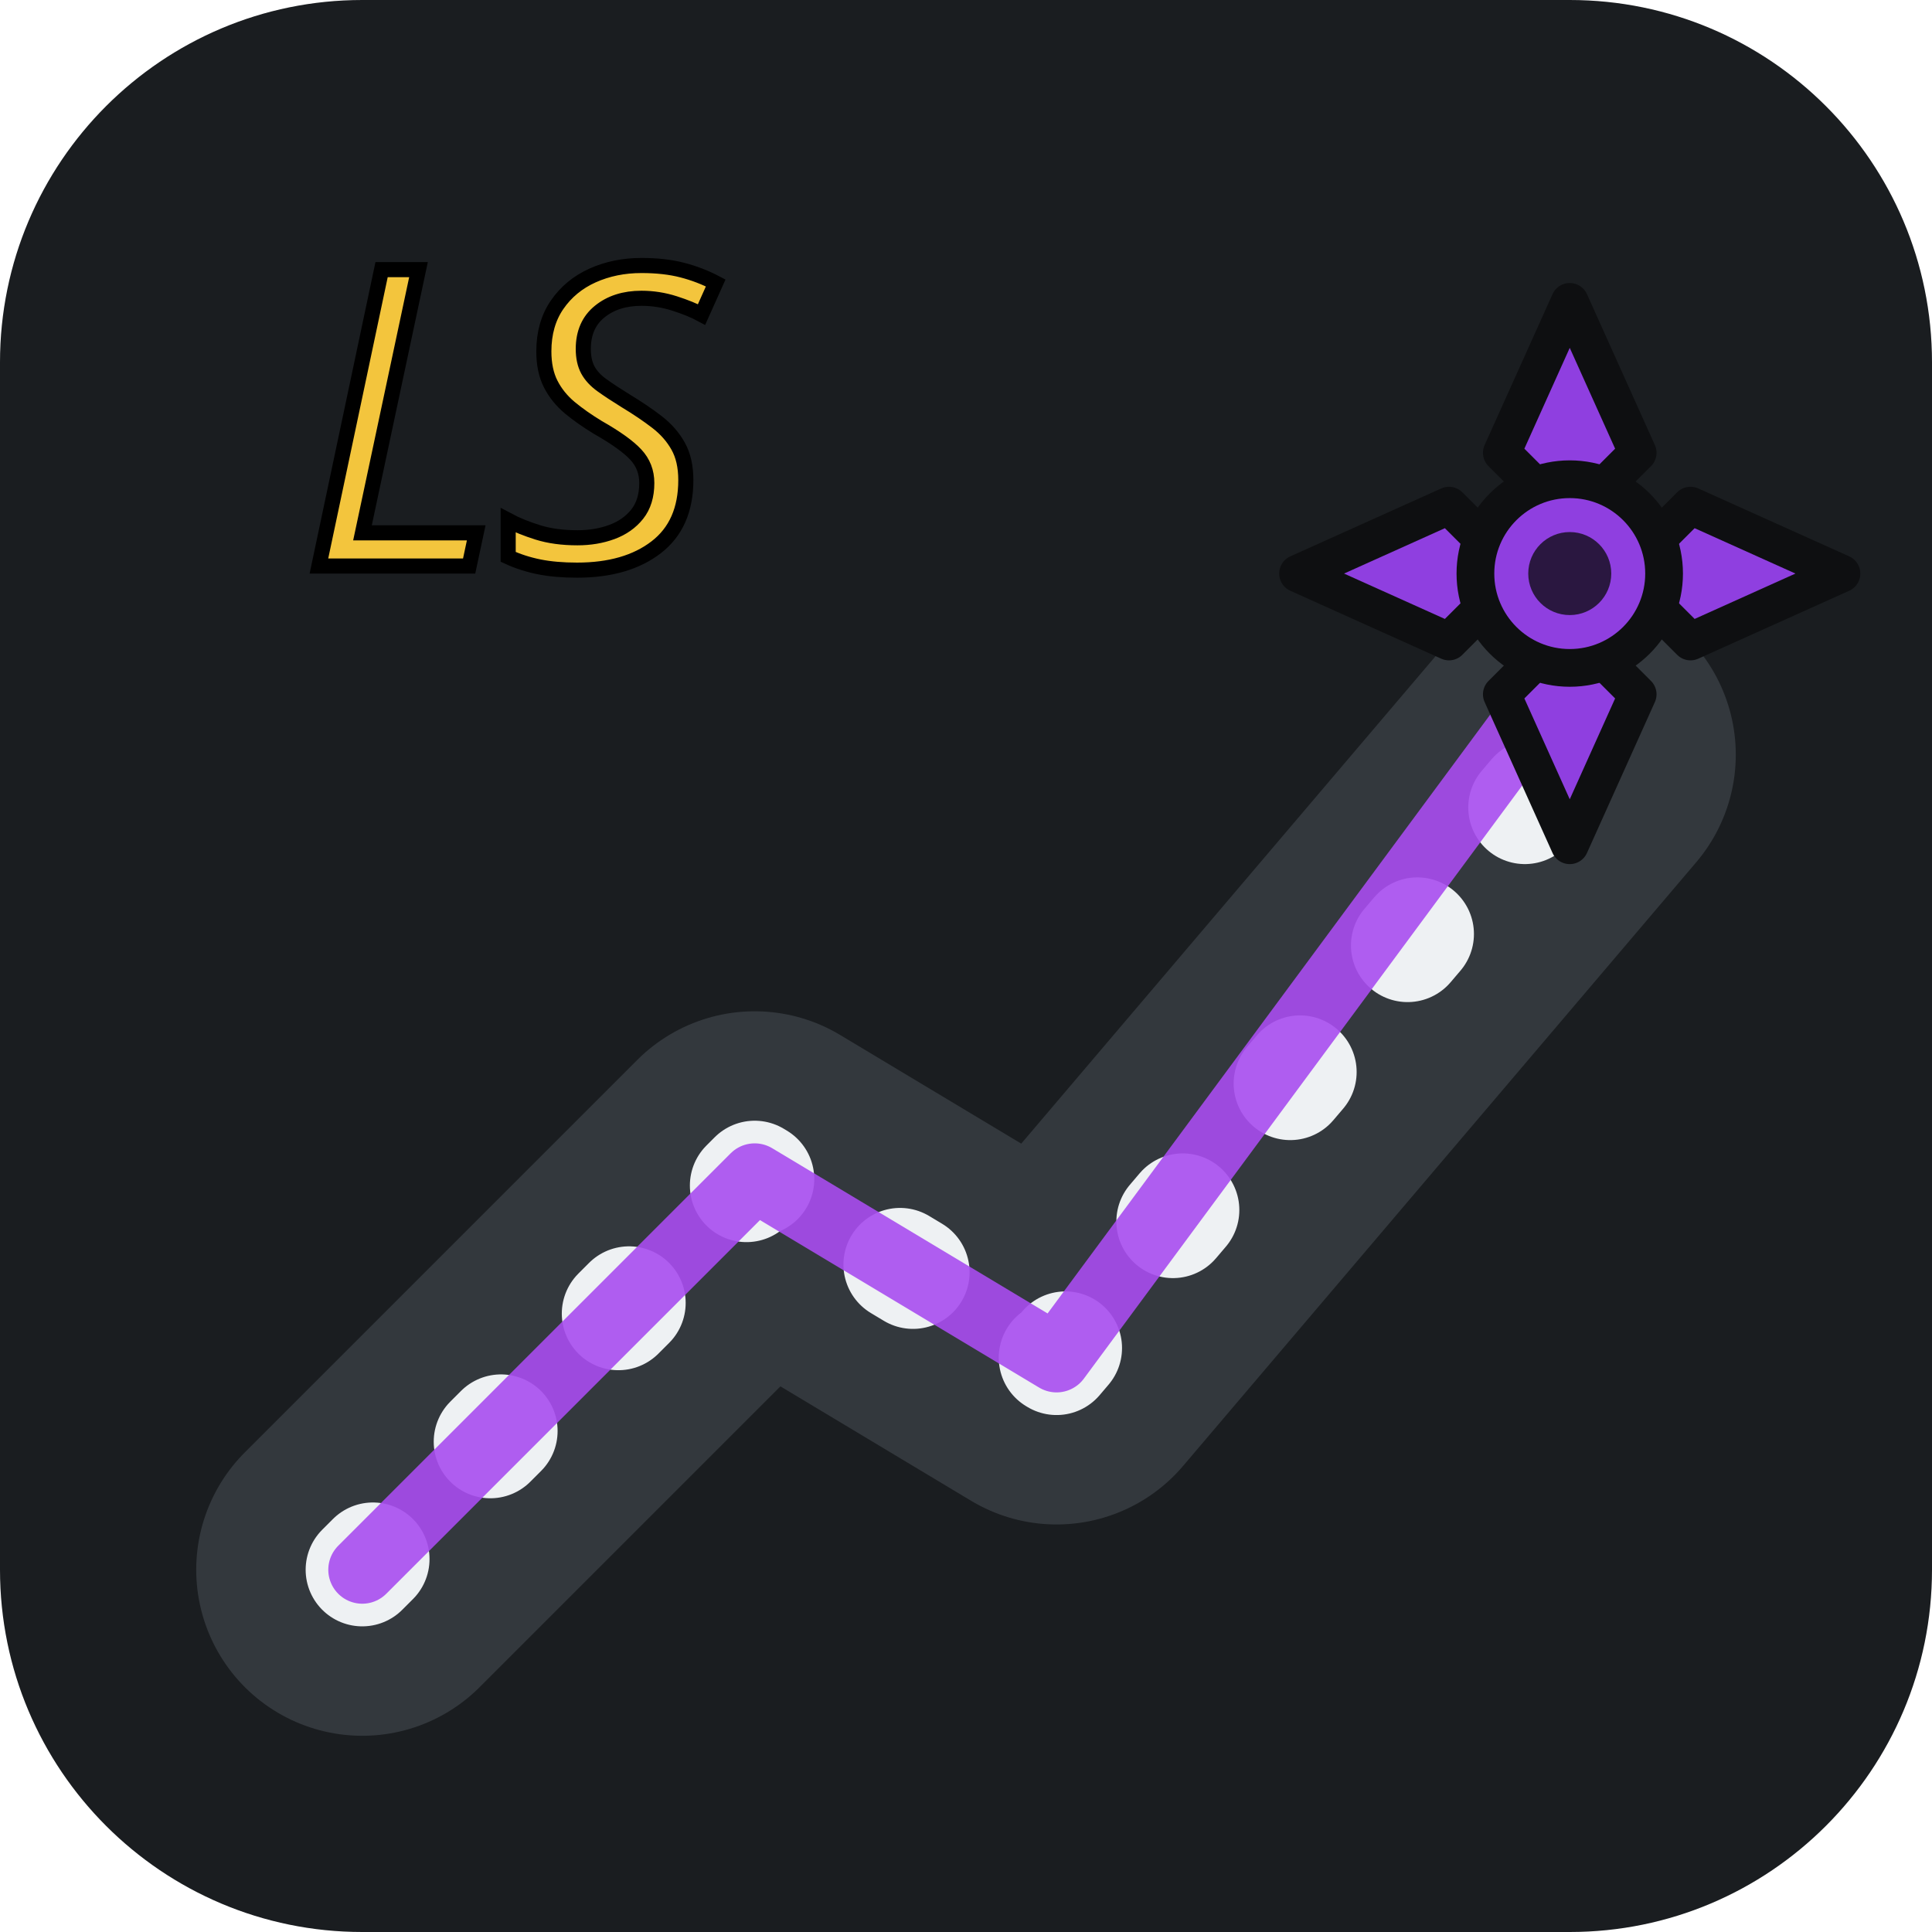
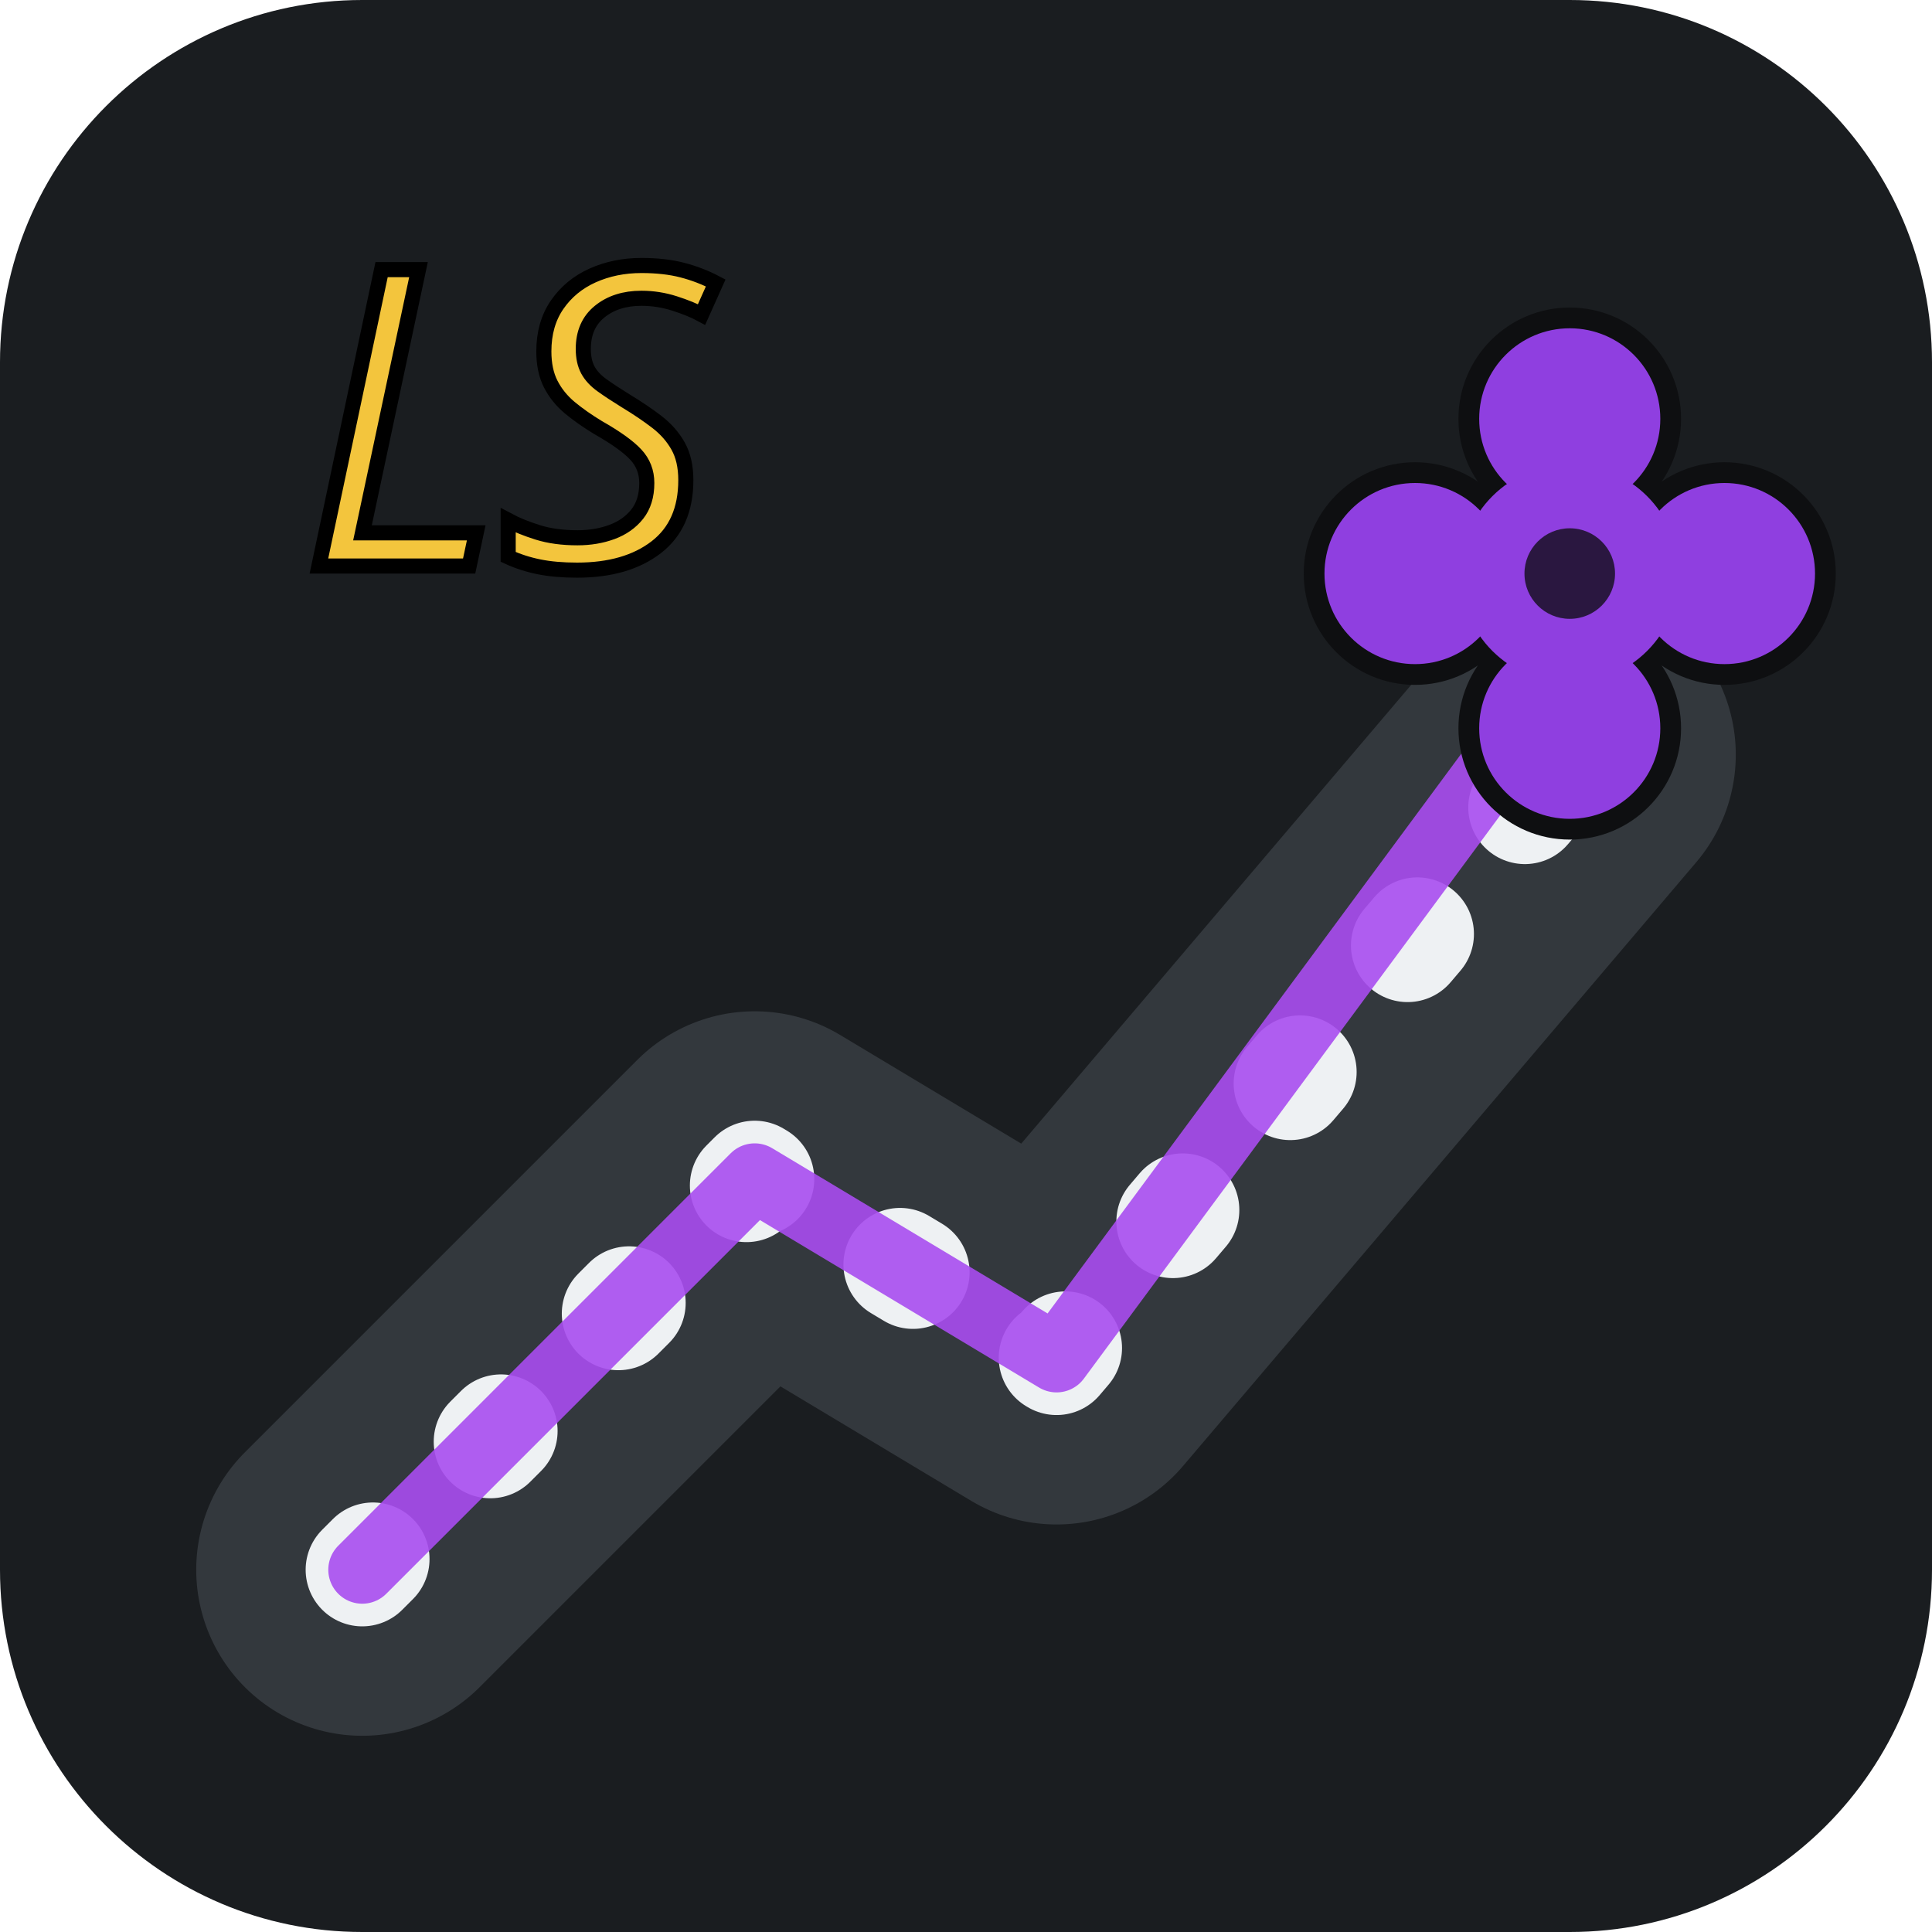
<svg xmlns="http://www.w3.org/2000/svg" viewBox="0 0 512 512">
  <rect width="512" height="512" rx="96" fill="#1A1D20" />
  <path d="M 96 416 L 200 312 L 280 360 L 416 200" stroke="#33383D" stroke-width="88" stroke-linecap="round" stroke-linejoin="round" fill="none" />
  <path d="M 96 416 L 200 312 L 280 360 L 416 200" stroke="#EEF1F3" stroke-width="30" stroke-linecap="round" stroke-linejoin="round" fill="none" stroke-dasharray="4 44" />
  <path d="M 96 416 L 200 312 L 280 360 L 416 176" stroke="#A94DF0" stroke-width="18" stroke-linecap="round" stroke-linejoin="round" fill="none" opacity="0.9" />
-   <g stroke="#0E0F11" stroke-width="10" stroke-linejoin="round">
-     <polygon points="416,80 434,120 416,138 398,120" fill="#8F3FE0" />
-     <polygon points="416,224 434,184 416,166 398,184" fill="#8F3FE0" />
-     <polygon points="488,152 448,170 430,152 448,134" fill="#8F3FE0" />
-     <polygon points="344,152 384,170 402,152 384,134" fill="#8F3FE0" />
-     <circle cx="416" cy="152" r="25" fill="#8F3FE0" />
+   <g fill="#8F3FE0" stroke="#0E0F11" stroke-width="11">
+     <circle cx="416" cy="111" r="24" />
+     <circle cx="416" cy="193" r="24" />
+     <circle cx="375" cy="152" r="24" />
+     <circle cx="457" cy="152" r="24" />
+     <circle cx="416" cy="152" r="29" />
  </g>
-   <circle cx="416" cy="152" r="11" fill="#2A1740" />
+   <g fill="#8F3FE0">
+     <circle cx="416" cy="111" r="24" />
+     <circle cx="416" cy="193" r="24" />
+     <circle cx="375" cy="152" r="24" />
+     <circle cx="457" cy="152" r="24" />
+     <circle cx="416" cy="152" r="29" />
+   </g>
+   <circle cx="416" cy="152" r="12" fill="#2A1740" />
  <text x="80" y="150" font-family="Impact, 'Arial Black', sans-serif" font-style="italic" font-size="110" fill="#F3C53D" stroke="#000" stroke-width="4">LS</text>
</svg>
